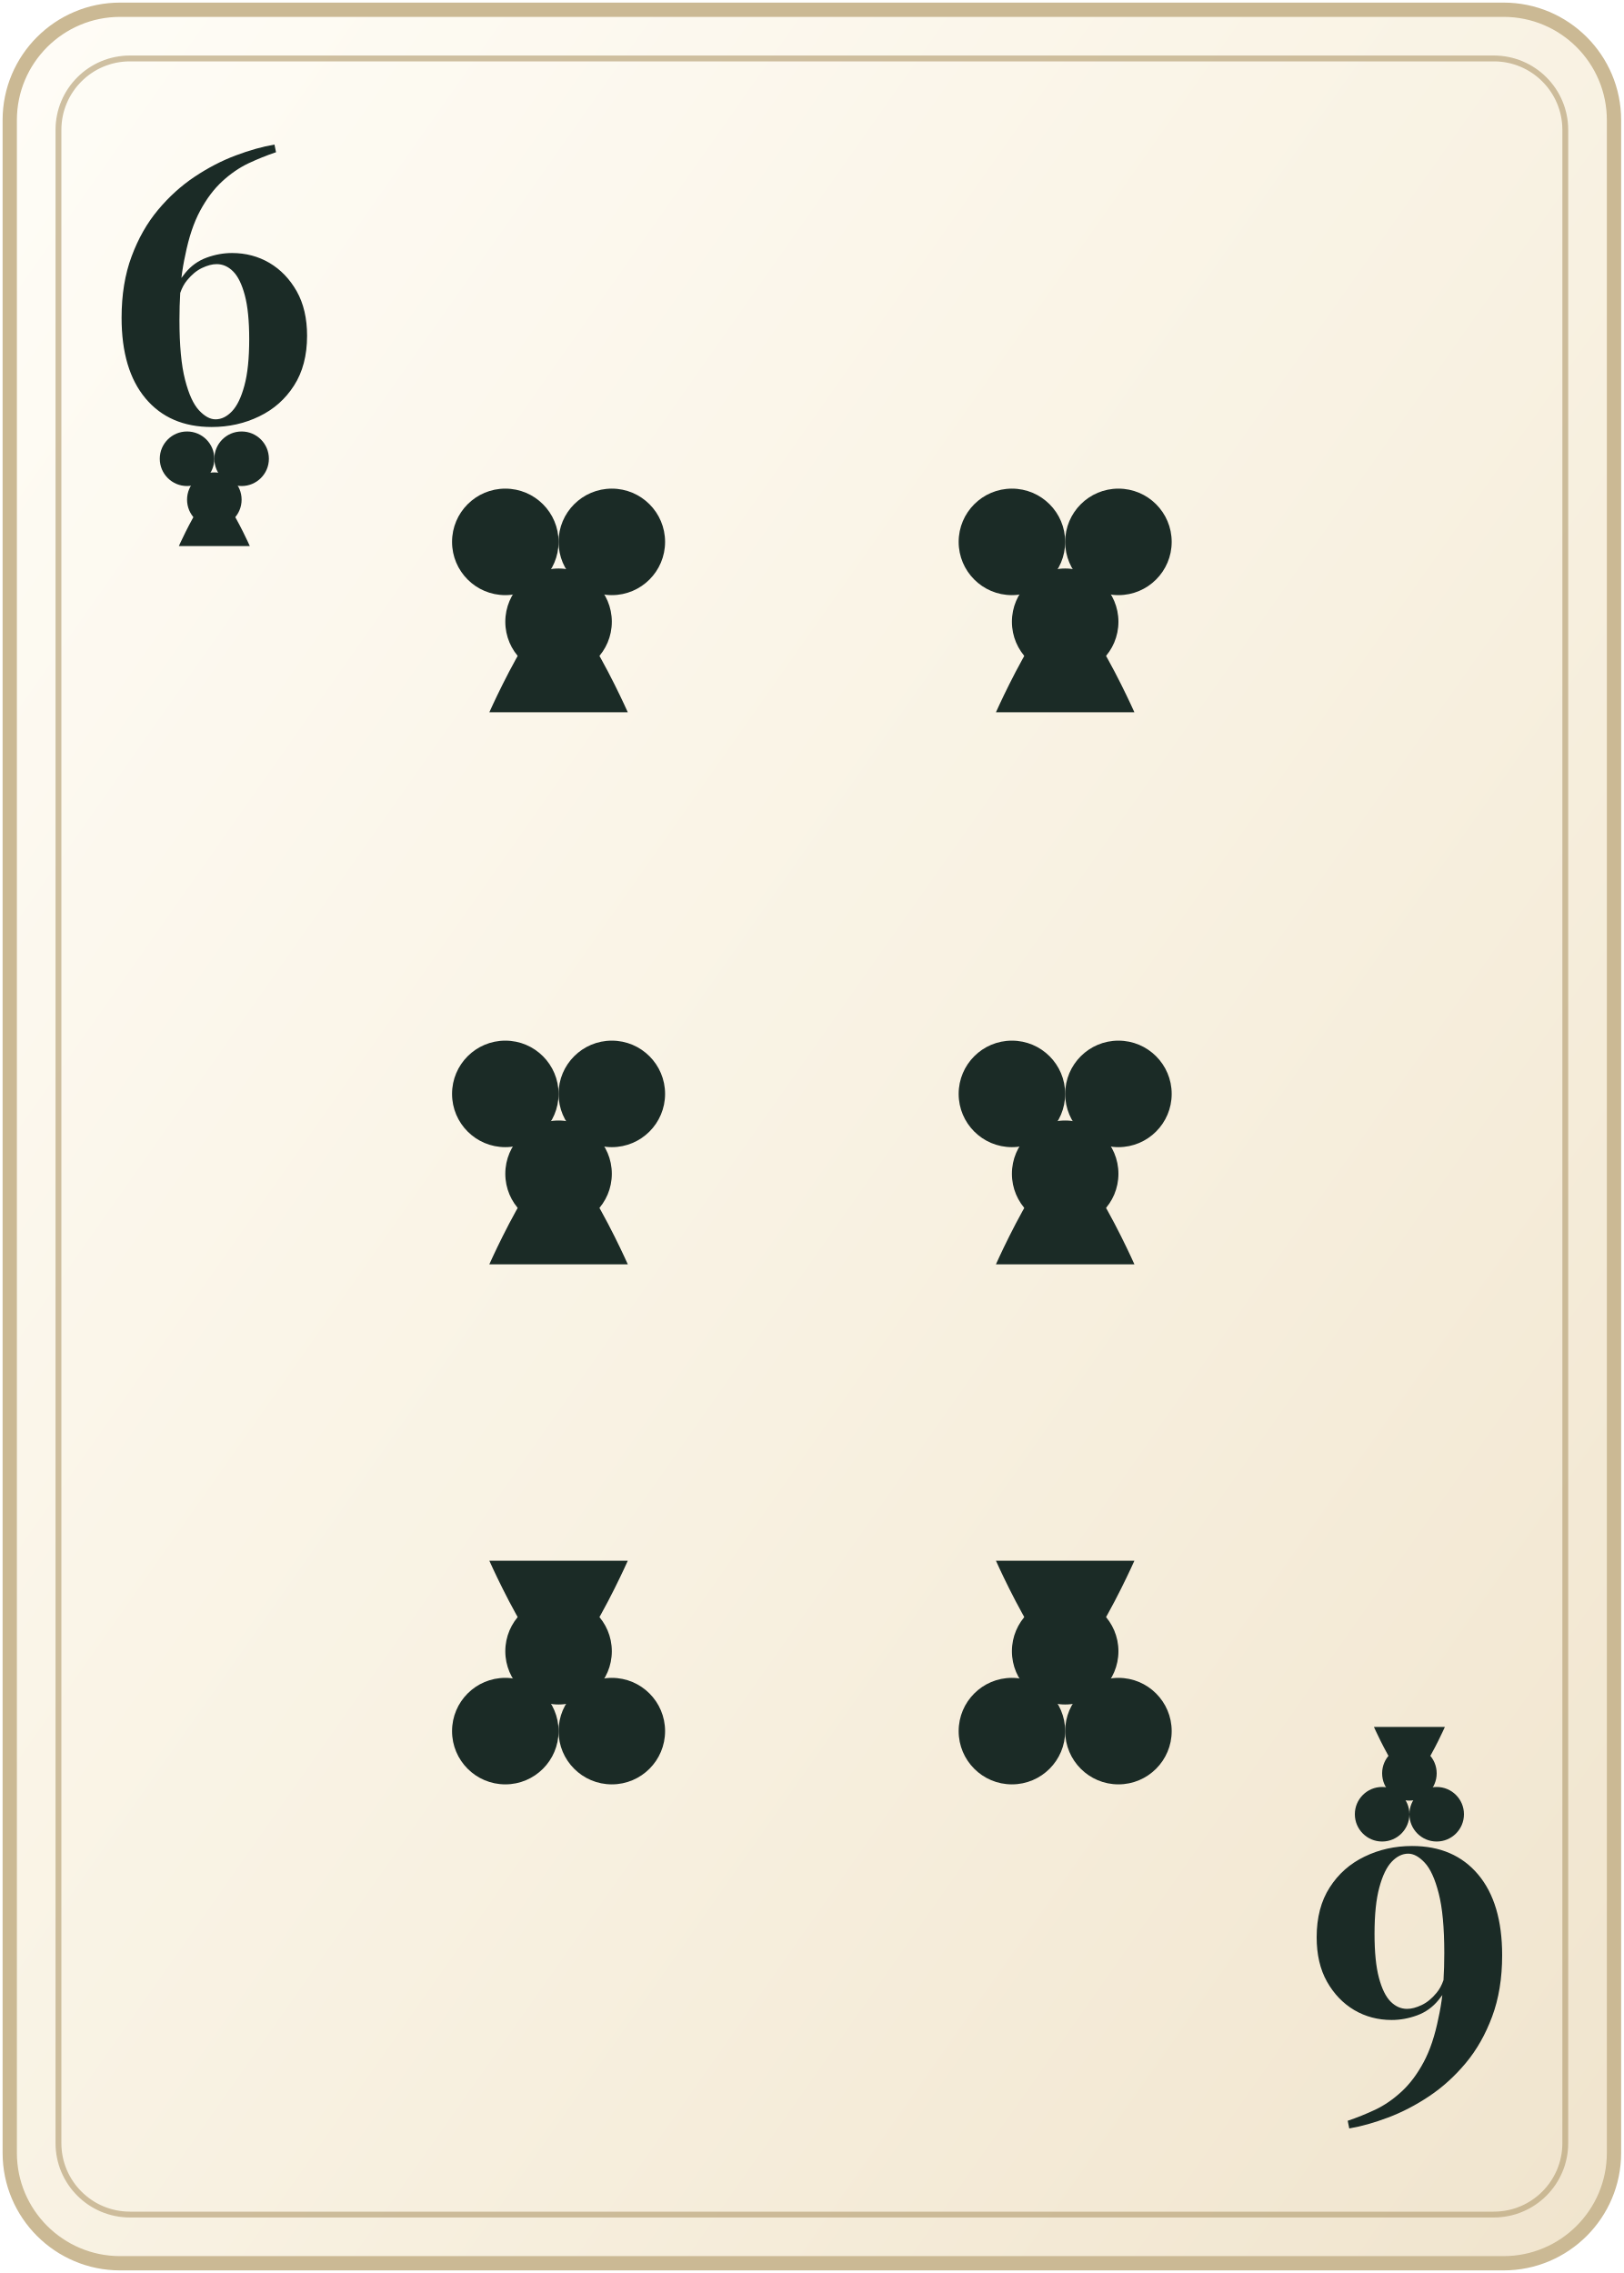
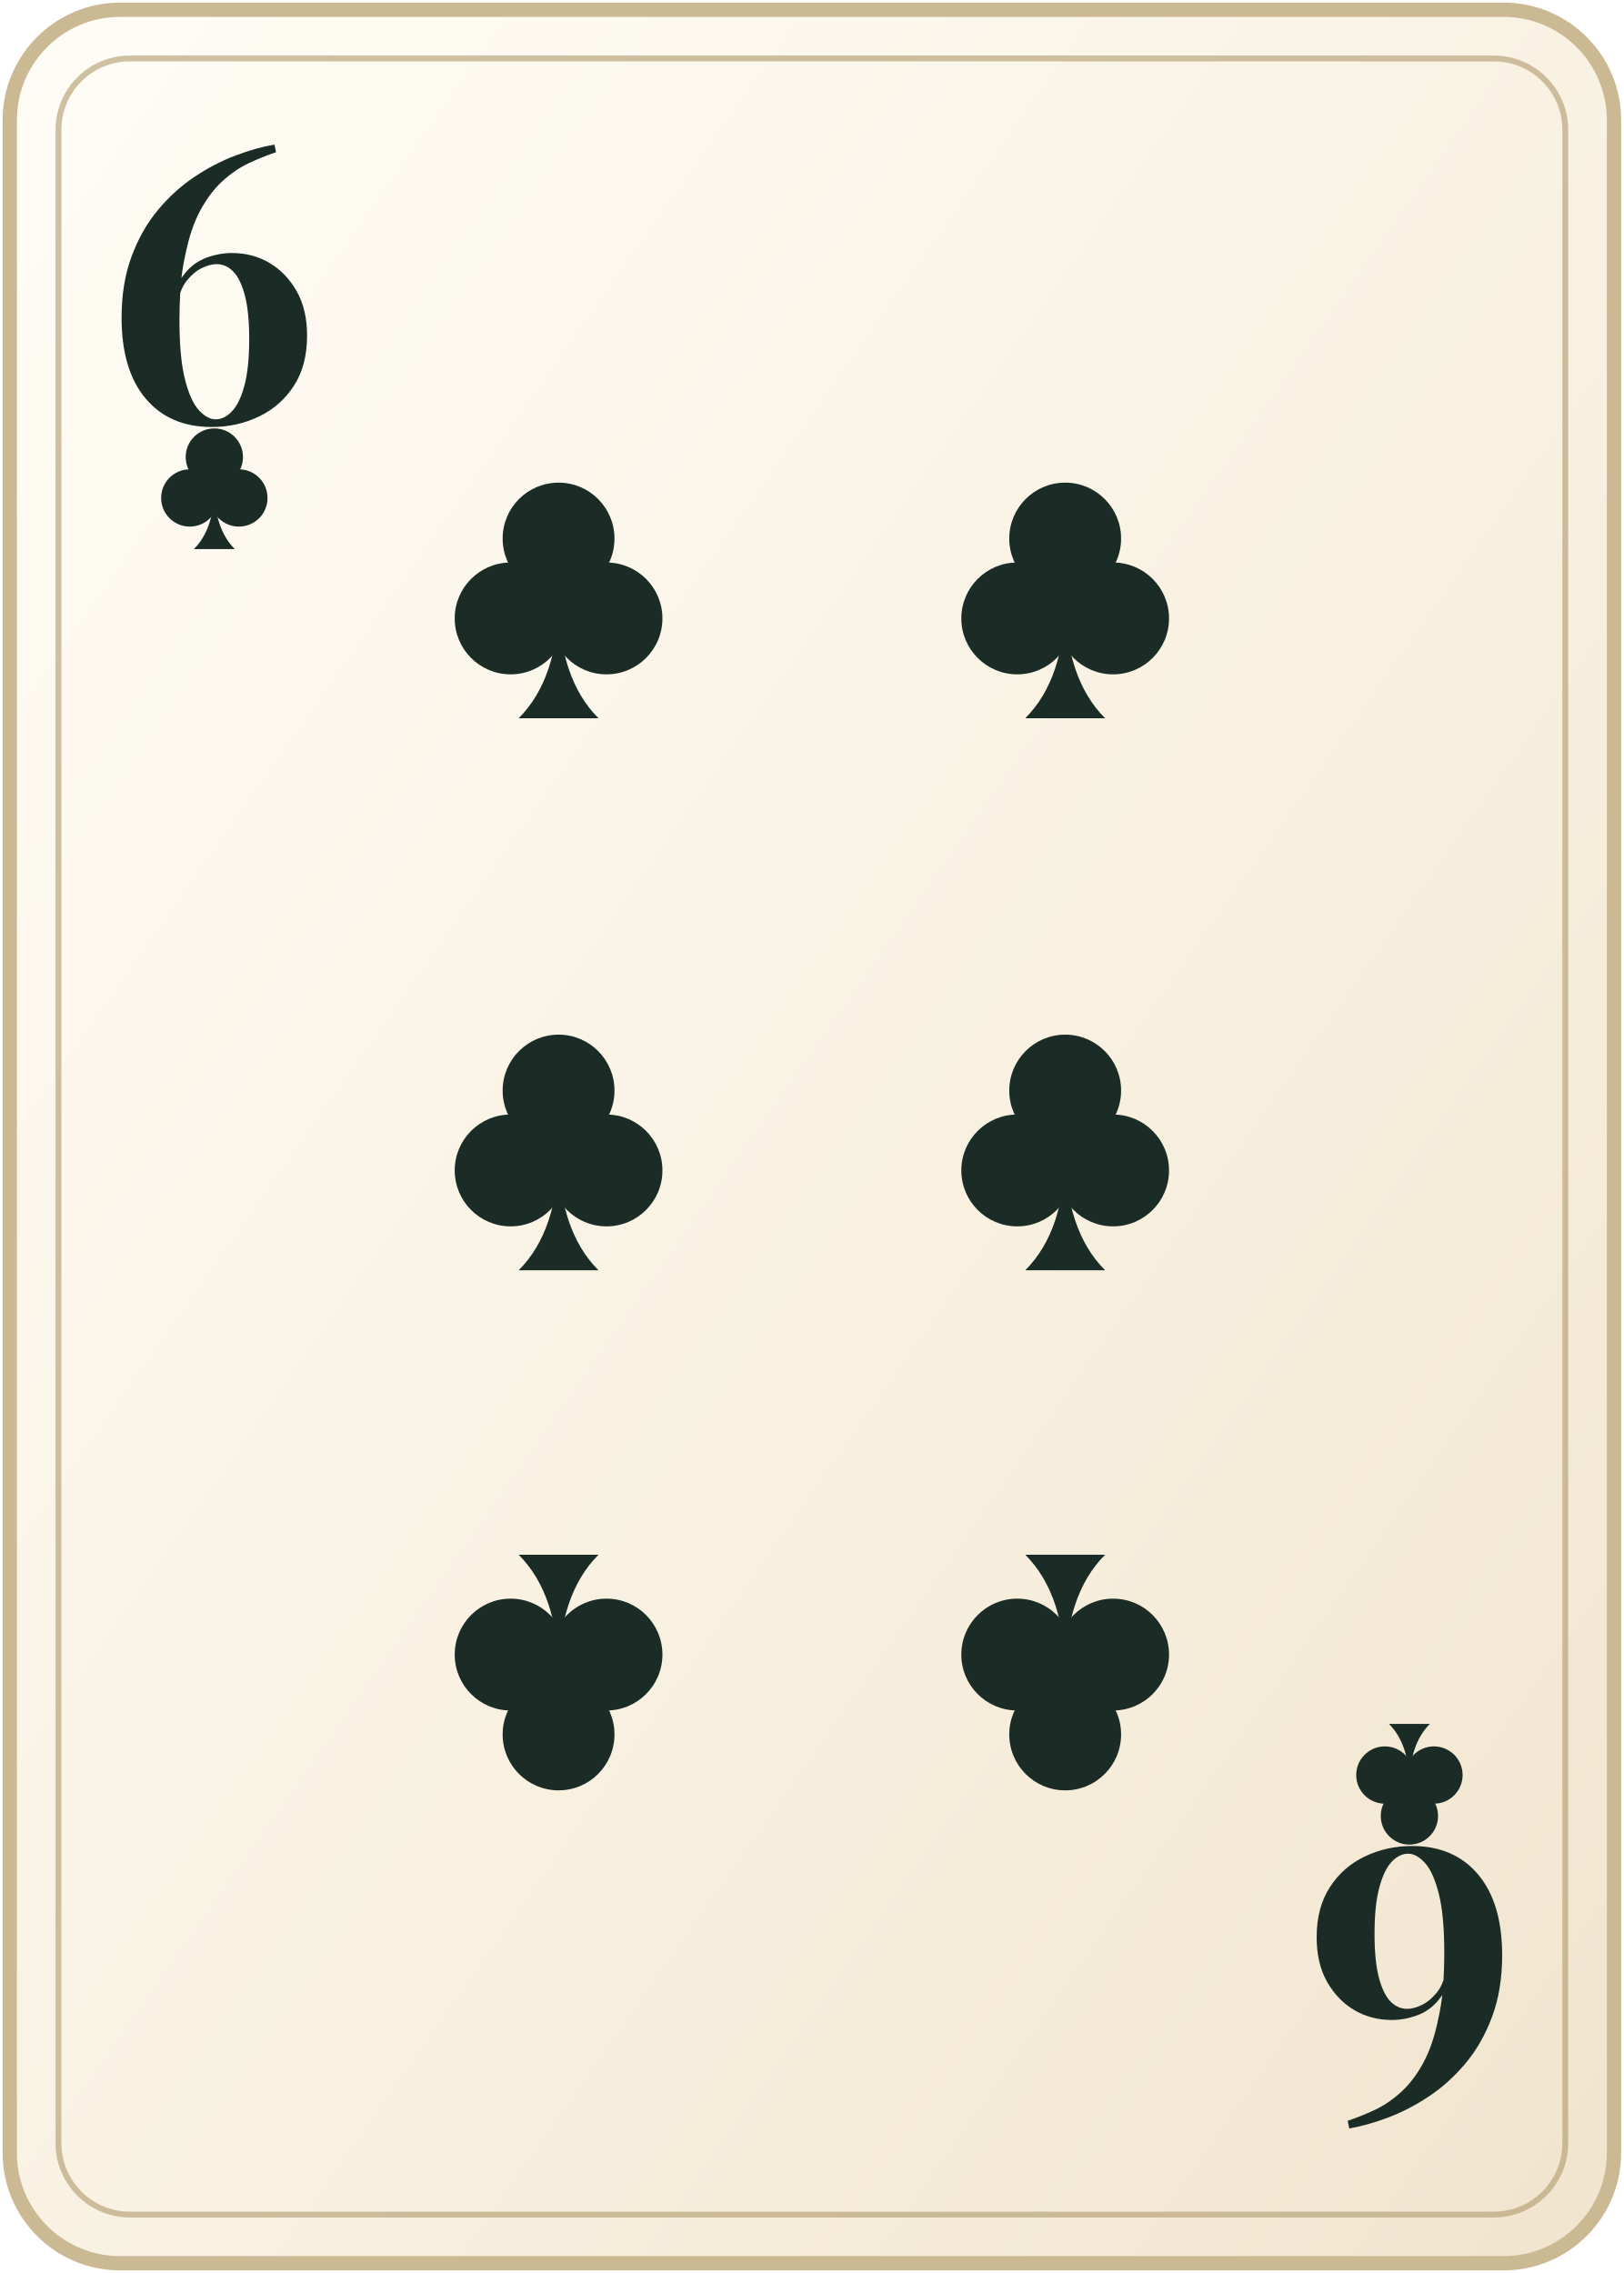
<svg xmlns="http://www.w3.org/2000/svg" width="250" height="350" viewBox="0 0 250 350">
  <defs>
    <linearGradient id="paper" x1="0" y1="0" x2="1" y2="1">
      <stop offset="0" stop-color="#fffdf7" />
      <stop offset="0.55" stop-color="#f8f1e1" />
      <stop offset="1" stop-color="#f0e4cd" />
    </linearGradient>
  </defs>
  <rect x="1.5" y="1.5" width="247" height="347" rx="17" fill="url(#paper)" stroke="#cbb994" stroke-width="2.2" />
  <rect x="9" y="9" width="232" height="332" rx="11" fill="none" stroke="#b5a075" stroke-width="0.9" opacity="0.65" />
  <g transform="translate(86 90)">
    <g transform="scale(0.82)">
-       <g fill="#1b2b26">
-         <circle cx="-10" cy="-8" r="10" />
-         <circle cx="10" cy="-8" r="10" />
-         <circle cx="0" cy="7" r="10" />
-         <path d="M-5 9 C-9 15 -13 24 -13 24 L13 24 C13 24 9 15 5 9 Z" />
+       <g fill="#1b2b26" transform="translate(-22.5 -19.875) scale(0.75)">
+         <circle cx="18" cy="35" r="14" />
+         <circle cx="30" cy="15" r="14" />
+         <circle cx="42" cy="35" r="14" />
+         <path d="M30,30 Q30,50 20,60 H40 Q30,50 30,30" />
      </g>
    </g>
  </g>
  <g transform="translate(164 90)">
    <g transform="scale(0.82)">
-       <g fill="#1b2b26">
-         <circle cx="-10" cy="-8" r="10" />
-         <circle cx="10" cy="-8" r="10" />
-         <circle cx="0" cy="7" r="10" />
-         <path d="M-5 9 C-9 15 -13 24 -13 24 L13 24 C13 24 9 15 5 9 Z" />
+       <g fill="#1b2b26" transform="translate(-22.5 -19.875) scale(0.75)">
+         <circle cx="18" cy="35" r="14" />
+         <circle cx="30" cy="15" r="14" />
+         <circle cx="42" cy="35" r="14" />
+         <path d="M30,30 Q30,50 20,60 H40 Q30,50 30,30" />
      </g>
    </g>
  </g>
  <g transform="translate(86 175)">
    <g transform="scale(0.82)">
-       <g fill="#1b2b26">
-         <circle cx="-10" cy="-8" r="10" />
-         <circle cx="10" cy="-8" r="10" />
-         <circle cx="0" cy="7" r="10" />
-         <path d="M-5 9 C-9 15 -13 24 -13 24 L13 24 C13 24 9 15 5 9 Z" />
+       <g fill="#1b2b26" transform="translate(-22.5 -19.875) scale(0.75)">
+         <circle cx="18" cy="35" r="14" />
+         <circle cx="30" cy="15" r="14" />
+         <circle cx="42" cy="35" r="14" />
+         <path d="M30,30 Q30,50 20,60 H40 Q30,50 30,30" />
      </g>
    </g>
  </g>
  <g transform="translate(164 175)">
    <g transform="scale(0.82)">
-       <g fill="#1b2b26">
-         <circle cx="-10" cy="-8" r="10" />
-         <circle cx="10" cy="-8" r="10" />
-         <circle cx="0" cy="7" r="10" />
-         <path d="M-5 9 C-9 15 -13 24 -13 24 L13 24 C13 24 9 15 5 9 Z" />
+       <g fill="#1b2b26" transform="translate(-22.5 -19.875) scale(0.75)">
+         <circle cx="18" cy="35" r="14" />
+         <circle cx="30" cy="15" r="14" />
+         <circle cx="42" cy="35" r="14" />
+         <path d="M30,30 Q30,50 20,60 H40 Q30,50 30,30" />
      </g>
    </g>
  </g>
  <g transform="translate(86 260) rotate(180)">
    <g transform="scale(0.82)">
-       <g fill="#1b2b26">
-         <circle cx="-10" cy="-8" r="10" />
-         <circle cx="10" cy="-8" r="10" />
-         <circle cx="0" cy="7" r="10" />
-         <path d="M-5 9 C-9 15 -13 24 -13 24 L13 24 C13 24 9 15 5 9 Z" />
+       <g fill="#1b2b26" transform="translate(-22.5 -19.875) scale(0.75)">
+         <circle cx="18" cy="35" r="14" />
+         <circle cx="30" cy="15" r="14" />
+         <circle cx="42" cy="35" r="14" />
+         <path d="M30,30 Q30,50 20,60 H40 Q30,50 30,30" />
      </g>
    </g>
  </g>
  <g transform="translate(164 260) rotate(180)">
    <g transform="scale(0.82)">
-       <g fill="#1b2b26">
-         <circle cx="-10" cy="-8" r="10" />
-         <circle cx="10" cy="-8" r="10" />
-         <circle cx="0" cy="7" r="10" />
-         <path d="M-5 9 C-9 15 -13 24 -13 24 L13 24 C13 24 9 15 5 9 Z" />
+       <g fill="#1b2b26" transform="translate(-22.5 -19.875) scale(0.75)">
+         <circle cx="18" cy="35" r="14" />
+         <circle cx="30" cy="15" r="14" />
+         <circle cx="42" cy="35" r="14" />
+         <path d="M30,30 Q30,50 20,60 H40 Q30,50 30,30" />
      </g>
    </g>
  </g>
  <g>
    <g transform="translate(15.95 64.92)">
      <path d="M26.31-42.66L26.55-41.48Q24.43-40.77 22.30-39.77Q20.18-38.76 18.26-36.99Q16.34-35.22 14.87-32.48Q13.39-29.74 12.57-25.61Q12.21-24.01 11.98-22.12Q12.27-22.48 12.57-22.89Q13.92-24.54 15.87-25.25Q17.82-25.96 19.77-25.96Q22.95-25.96 25.55-24.43Q28.14-22.89 29.74-20.06Q31.33-17.23 31.33-13.22Q31.33-8.67 29.32-5.55Q27.32-2.42 23.95-0.80Q20.59 0.83 16.64 0.83Q10.15 0.83 6.46-3.57Q2.77-7.97 2.77-15.99Q2.77-21.30 4.31-25.43Q5.84-29.56 8.38-32.60Q10.92-35.64 14.01-37.70Q17.11-39.77 20.33-40.98Q23.54-42.19 26.31-42.66M11.80-19.82Q11.68-17.88 11.68-15.64Q11.68-9.79 12.54-6.46Q13.39-3.13 14.69-1.74Q15.99-0.35 17.23-0.35Q18.59-0.35 19.77-1.59Q20.95-2.83 21.68-5.55Q22.42-8.26 22.42-12.69Q22.42-16.93 21.74-19.47Q21.06-22.01 19.94-23.13Q18.82-24.25 17.41-24.25Q16.40-24.25 15.16-23.66Q13.92-23.07 12.86-21.77Q12.21-21 11.80-19.82" fill="#1b2b26" />
    </g>
    <g transform="translate(33 74) scale(0.42)">
-       <g fill="#1b2b26">
-         <circle cx="-10" cy="-8" r="10" />
-         <circle cx="10" cy="-8" r="10" />
-         <circle cx="0" cy="7" r="10" />
-         <path d="M-5 9 C-9 15 -13 24 -13 24 L13 24 C13 24 9 15 5 9 Z" />
+       <g fill="#1b2b26" transform="translate(-22.5 -19.875) scale(0.75)">
+         <circle cx="18" cy="35" r="14" />
+         <circle cx="30" cy="15" r="14" />
+         <circle cx="42" cy="35" r="14" />
+         <path d="M30,30 Q30,50 20,60 H40 Q30,50 30,30" />
      </g>
    </g>
  </g>
  <g transform="rotate(180 125 175)">
    <g>
      <g transform="translate(15.95 64.92)">
        <path d="M26.31-42.66L26.55-41.48Q24.43-40.77 22.30-39.77Q20.18-38.76 18.26-36.99Q16.34-35.22 14.87-32.48Q13.39-29.74 12.57-25.61Q12.21-24.01 11.98-22.12Q12.27-22.48 12.57-22.89Q13.92-24.54 15.87-25.25Q17.82-25.96 19.77-25.96Q22.95-25.96 25.55-24.43Q28.14-22.89 29.74-20.06Q31.33-17.23 31.33-13.22Q31.33-8.67 29.32-5.55Q27.32-2.42 23.95-0.80Q20.59 0.83 16.64 0.83Q10.15 0.83 6.46-3.57Q2.77-7.97 2.77-15.99Q2.77-21.30 4.31-25.43Q5.84-29.56 8.38-32.60Q10.92-35.64 14.01-37.70Q17.11-39.77 20.33-40.98Q23.54-42.19 26.31-42.66M11.80-19.82Q11.68-17.88 11.68-15.64Q11.68-9.79 12.54-6.46Q13.39-3.13 14.69-1.74Q15.99-0.35 17.23-0.35Q18.59-0.35 19.77-1.59Q20.95-2.83 21.68-5.55Q22.42-8.26 22.42-12.69Q22.42-16.93 21.74-19.47Q21.06-22.01 19.94-23.13Q18.82-24.25 17.41-24.25Q16.40-24.25 15.16-23.66Q13.92-23.07 12.86-21.77Q12.21-21 11.80-19.82" fill="#1b2b26" />
      </g>
      <g transform="translate(33 74) scale(0.42)">
-         <g fill="#1b2b26">
-           <circle cx="-10" cy="-8" r="10" />
-           <circle cx="10" cy="-8" r="10" />
-           <circle cx="0" cy="7" r="10" />
-           <path d="M-5 9 C-9 15 -13 24 -13 24 L13 24 C13 24 9 15 5 9 Z" />
+         <g fill="#1b2b26" transform="translate(-22.5 -19.875) scale(0.75)">
+           <circle cx="18" cy="35" r="14" />
+           <circle cx="30" cy="15" r="14" />
+           <circle cx="42" cy="35" r="14" />
+           <path d="M30,30 Q30,50 20,60 H40 Q30,50 30,30" />
        </g>
      </g>
    </g>
  </g>
</svg>
